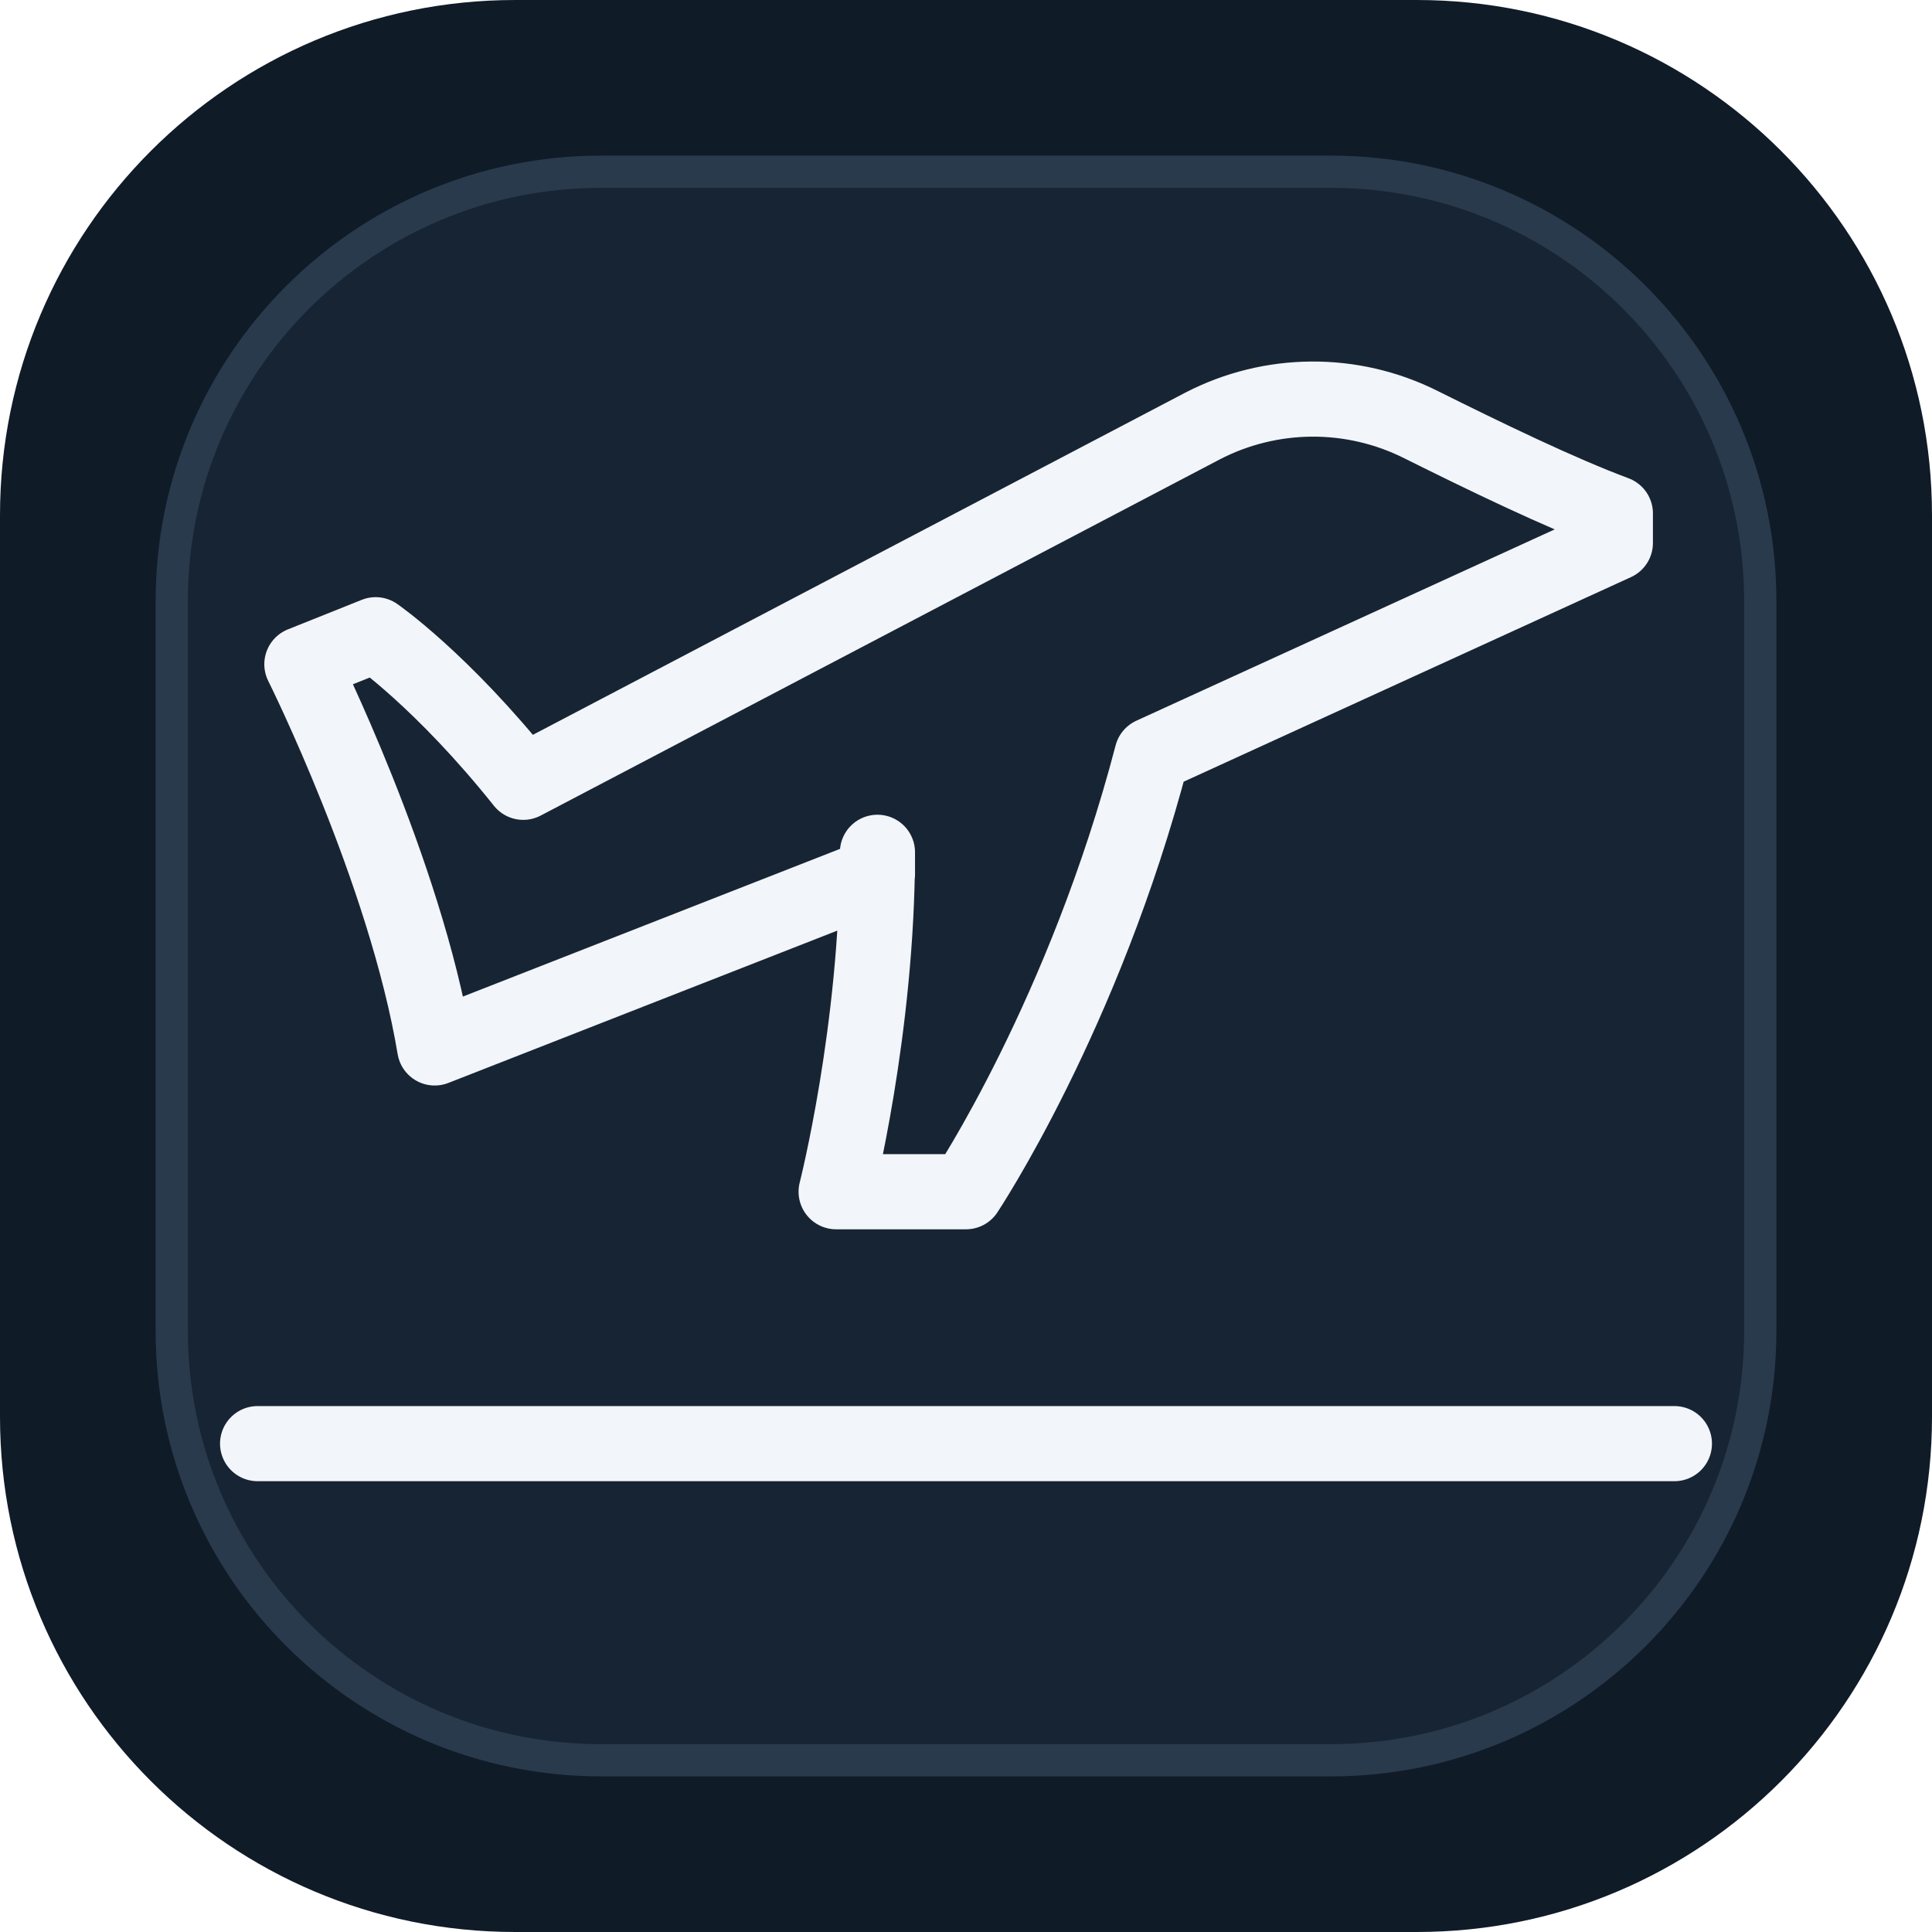
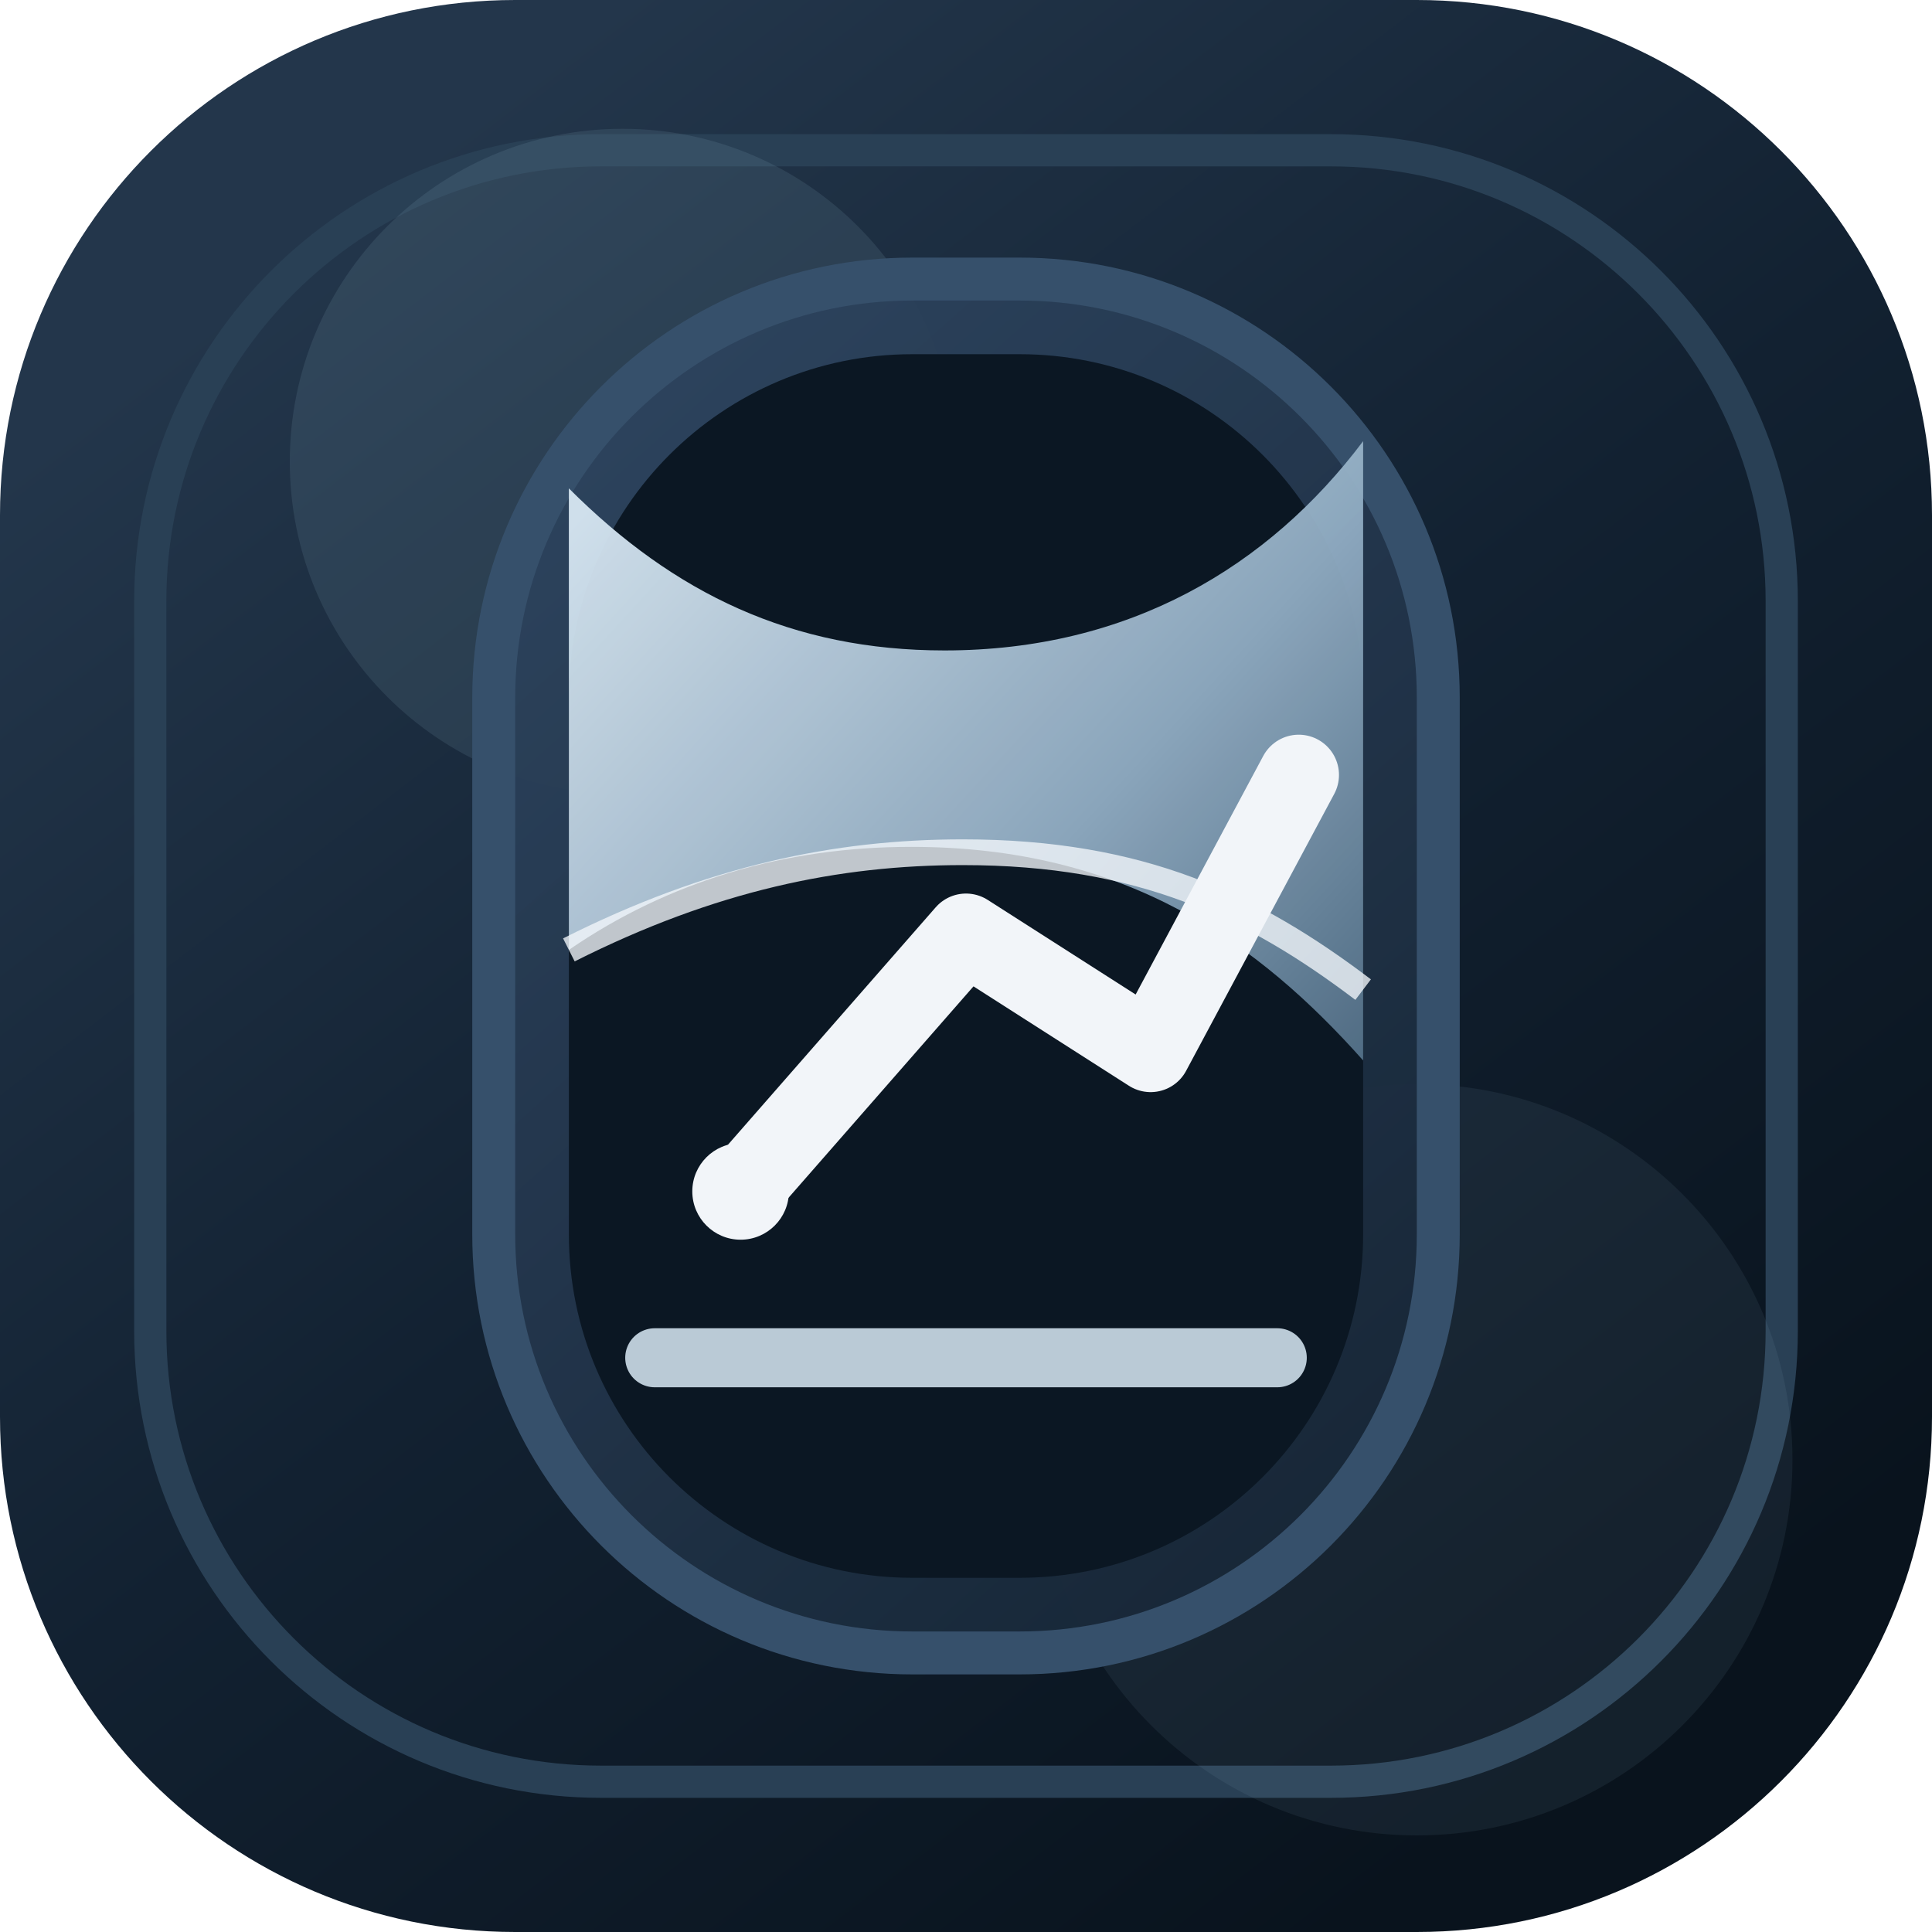
<svg xmlns="http://www.w3.org/2000/svg" viewBox="0 0 180 180">
-   <rect width="180" height="180" rx="48" fill="#101b28" />
-   <rect x="16" y="16" width="148" height="148" rx="40" fill="#172433" stroke="#2a3a4d" stroke-width="3" />
-   <g transform="translate(24 30)">
-     <path d="M0 104.5h132m-74.25 -53.02L16.5 67.635C13.75 51.135 4.125 31.885 4.125 31.885l6.875 -2.75S17.178 33.398 24.75 42.885L88.011 9.705a22.407 22.407 0 0 1 20.389 -0.138c5.797 2.888 12.902 6.336 18.1 8.269v2.75l-43.175 19.745c-6.325 24.2 -17.325 40.7 -17.325 40.7H53.9s3.85 -15.125 3.85 -31.625Z" fill="none" stroke="#f2f5f9" stroke-linecap="round" stroke-linejoin="round" stroke-width="7" />
-   </g>
+   <defs>
+     <linearGradient id="bg" x1="34" y1="18" x2="146" y2="164" gradientUnits="userSpaceOnUse">
+       <stop offset="0" stop-color="#23364b" />
+       <stop offset="0.5" stop-color="#122131" />
+       <stop offset="1" stop-color="#09131d" />
+     </linearGradient>
+     <linearGradient id="glass" x1="42" y1="38" x2="138" y2="146" gradientUnits="userSpaceOnUse">
+       <stop offset="0" stop-color="#2e4560" stop-opacity="0.95" />
+       <stop offset="1" stop-color="#152434" stop-opacity="0.98" />
+     </linearGradient>
+     <linearGradient id="sky" x1="54" y1="48" x2="126" y2="114" gradientUnits="userSpaceOnUse">
+       <stop offset="0" stop-color="#d7e7f2" />
+       <stop offset="0.55" stop-color="#90acc2" />
+       <stop offset="1" stop-color="#426078" />
+     </linearGradient>
+   </defs>
+   <rect width="180" height="180" rx="48" fill="url(#bg)" />
+   <rect x="14" y="14" width="152" height="152" rx="42" fill="none" stroke="#294055" stroke-width="3" />
+   <circle cx="58" cy="43" r="31" fill="#9dc2d7" opacity="0.12" />
+   <circle cx="132" cy="136" r="35" fill="#9dc2d7" opacity="0.08" />
+   <rect x="46" y="26" width="88" height="128" rx="39" fill="url(#glass)" stroke="#36506b" stroke-width="4" />
+   <rect x="53" y="33" width="74" height="114" rx="32" fill="#0b1723" />
+   <path d="M53 88.5c9.3-6.4 20.1-9.6 31.9-9.6 20.1 0 32.4 9 42.1 19.9V41.1c-8.8 11.7-21.8 19.5-39 19.5-14.2 0-25.2-5.3-35-15.1v43Z" fill="url(#sky)" opacity="0.95" />
+   <path d="M53 88.5c13.3-6.7 25-9.1 36.7-9.1 16.6 0 27 5 37.3 12.8" fill="none" stroke="#f3f7fb" stroke-opacity="0.78" stroke-width="2.4" />
+   <path d="M69 111l21-24 17.2 11L121 72.2" fill="none" stroke="#f2f5f9" stroke-linecap="round" stroke-linejoin="round" stroke-width="7.5" />
+   <circle cx="69" cy="111" r="4.5" fill="#f2f5f9" />
+   <path d="M61 126.5h58" stroke="#c9d9e5" stroke-opacity="0.92" stroke-linecap="round" stroke-width="5.5" />
</svg>
